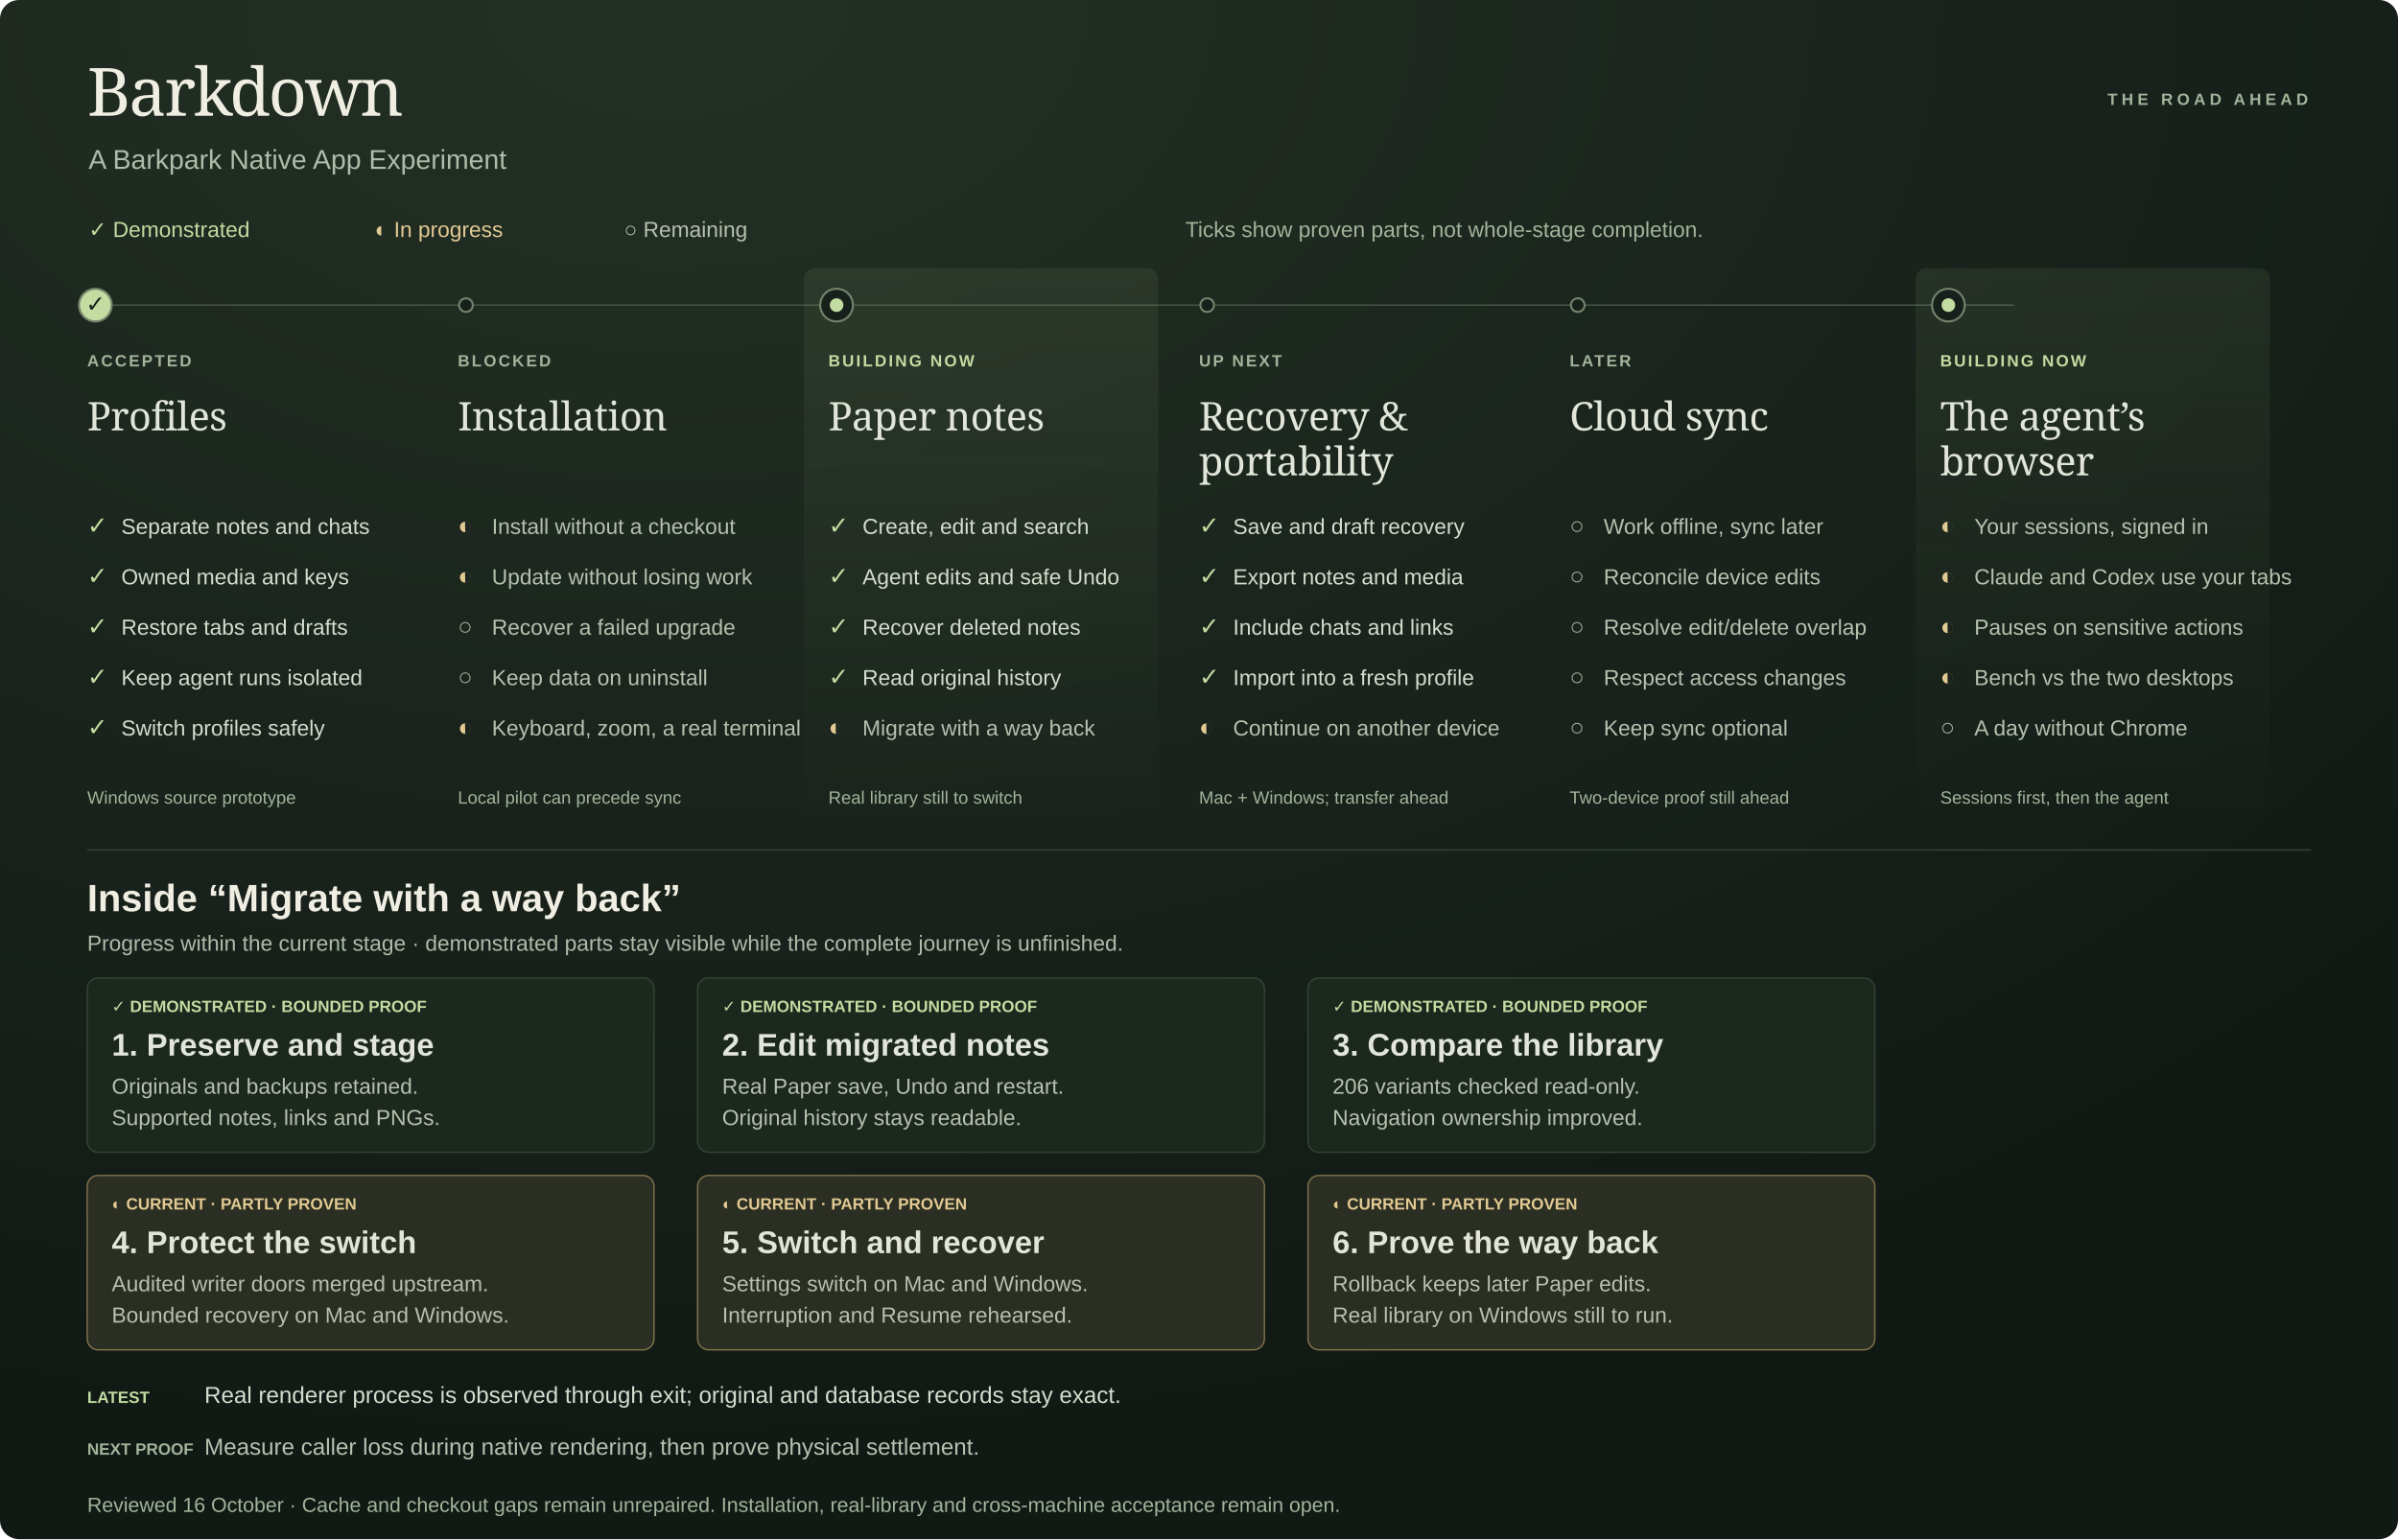
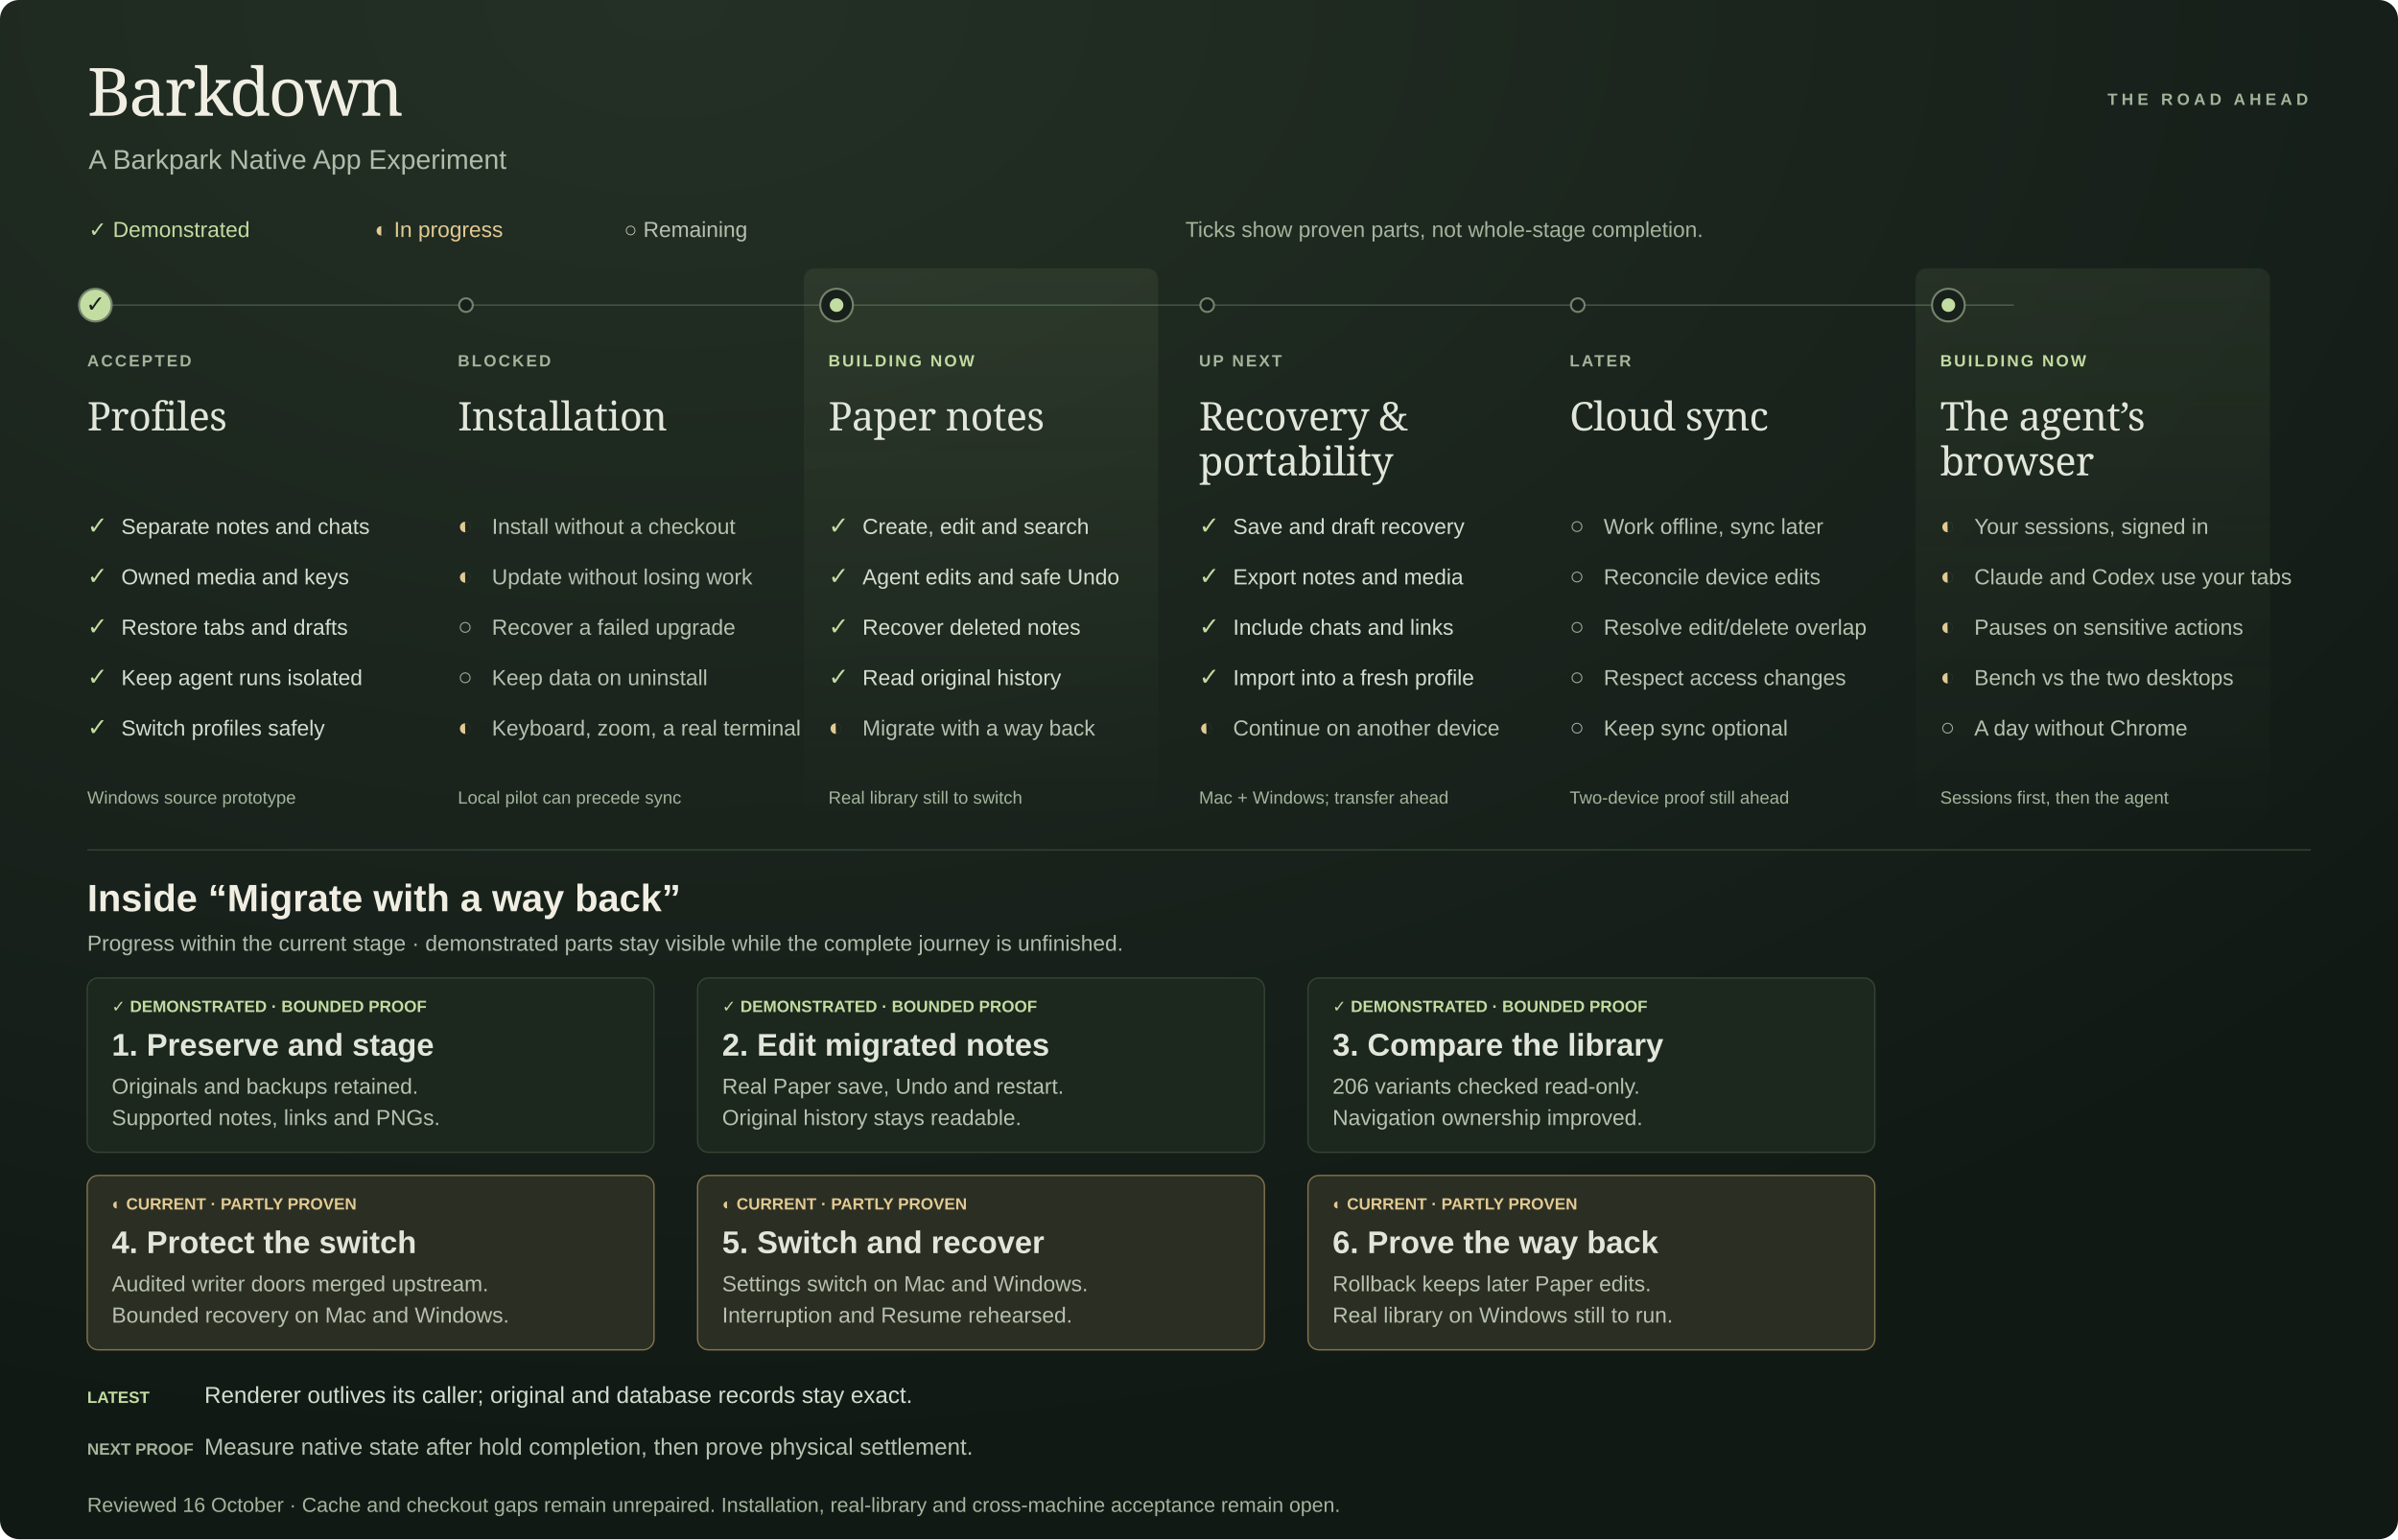
<svg xmlns="http://www.w3.org/2000/svg" width="1760" height="1130" viewBox="0 0 1760 1130" role="img" aria-labelledby="title desc">
  <defs>
    <radialGradient id="background" cx="28%" cy="0%" r="95%">
      <stop stop-color="#243025" />
      <stop offset="1" stop-color="#111915" />
    </radialGradient>
    <linearGradient id="focus" x2="0" y2="1">
      <stop stop-color="#a9c787" stop-opacity=".09" />
      <stop offset="1" stop-color="#a9c787" stop-opacity="0" />
    </linearGradient>
  </defs>
  <g font-family="Segoe UI, Arial, sans-serif">
    <rect width="1760" height="1130" rx="14" fill="url(#background)" />
    <text x="64" y="85" font-family="Georgia, serif" font-size="49" letter-spacing="-1.5" fill="#f0eee2">Barkdown</text>
    <text x="65" y="124" font-size="20" fill="#afbcaa" font-weight="400">A Barkpark Native App Experiment</text>
    <text x="1694" y="77" text-anchor="end" font-size="12" font-weight="600" letter-spacing="3" fill="#a3b49b">THE ROAD AHEAD</text>
    <text x="65" y="174" font-size="16" fill="#c2dca1" font-weight="400">✓  Demonstrated</text>
    <text x="275" y="174" font-size="16" fill="#e2ca93" font-weight="400">◐  In progress</text>
    <text x="458" y="174" font-size="16" fill="#b6c1af" font-weight="400">○  Remaining</text>
    <text x="870" y="174" font-size="16" fill="#a3b49b" font-weight="400">Ticks show proven parts, not whole-stage completion.</text>
    <path d="M70 224H1478" stroke="#475747" stroke-width="1" />
    <g data-phase="P1">
      <circle cx="70" cy="224" r="12" fill="#c2dca1" stroke="#73836c" stroke-width="1.5" />
      <text x="63" y="229" font-size="17" fill="#17201a" font-weight="600">✓</text>
      <text x="64" y="269" font-size="12" letter-spacing="1.5" font-weight="600" fill="#a3b49b">ACCEPTED</text>
      <text x="64" y="316" dy="0" font-family="Georgia, serif" font-size="29" letter-spacing="-.4" fill="#e2e6da">Profiles</text>
      <text x="64" y="392" font-size="18" fill="#c2dca1" font-weight="600">✓</text>
      <text x="89" y="392" font-size="16" fill="#d4ddce" font-weight="400">Separate notes and chats</text>
      <text x="64" y="429" font-size="18" fill="#c2dca1" font-weight="600">✓</text>
      <text x="89" y="429" font-size="16" fill="#d4ddce" font-weight="400">Owned media and keys</text>
      <text x="64" y="466" font-size="18" fill="#c2dca1" font-weight="600">✓</text>
      <text x="89" y="466" font-size="16" fill="#d4ddce" font-weight="400">Restore tabs and drafts</text>
      <text x="64" y="503" font-size="18" fill="#c2dca1" font-weight="600">✓</text>
      <text x="89" y="503" font-size="16" fill="#d4ddce" font-weight="400">Keep agent runs isolated</text>
      <text x="64" y="540" font-size="18" fill="#c2dca1" font-weight="600">✓</text>
      <text x="89" y="540" font-size="16" fill="#d4ddce" font-weight="400">Switch profiles safely</text>
      <text x="64" y="590" font-size="13" fill="#a3b49b" font-weight="400">Windows source prototype</text>
    </g>
    <g data-phase="P5">
      <circle cx="342" cy="224" r="5" fill="#17201a" stroke="#73836c" stroke-width="1.5" />
      <text x="336" y="269" font-size="12" letter-spacing="1.5" font-weight="600" fill="#a3b49b">BLOCKED</text>
      <text x="336" y="316" dy="0" font-family="Georgia, serif" font-size="29" letter-spacing="-.4" fill="#e2e6da">Installation</text>
      <text x="336" y="392" font-size="18" fill="#e2ca93" font-weight="600">◐</text>
      <text x="361" y="392" font-size="16" fill="#b6c1af" font-weight="400">Install without a checkout</text>
      <text x="336" y="429" font-size="18" fill="#e2ca93" font-weight="600">◐</text>
      <text x="361" y="429" font-size="16" fill="#b6c1af" font-weight="400">Update without losing work</text>
      <text x="336" y="466" font-size="18" fill="#9fac99" font-weight="600">○</text>
      <text x="361" y="466" font-size="16" fill="#b6c1af" font-weight="400">Recover a failed upgrade</text>
      <text x="336" y="503" font-size="18" fill="#9fac99" font-weight="600">○</text>
      <text x="361" y="503" font-size="16" fill="#b6c1af" font-weight="400">Keep data on uninstall</text>
      <text x="336" y="540" font-size="18" fill="#e2ca93" font-weight="600">◐</text>
      <text x="361" y="540" font-size="16" fill="#b6c1af" font-weight="400">Keyboard, zoom, a real terminal</text>
      <text x="336" y="590" font-size="13" fill="#a3b49b" font-weight="400">Local pilot can precede sync</text>
    </g>
    <g data-phase="P2">
      <rect x="590" y="197" width="260" height="410" rx="8" fill="url(#focus)" />
      <circle cx="614" cy="224" r="12" fill="#17201a" stroke="#73836c" stroke-width="1.5" />
      <circle cx="614" cy="224" r="5" fill="#c2dca1" />
      <text x="608" y="269" font-size="12" letter-spacing="1.5" font-weight="600" fill="#c2dca1">BUILDING NOW</text>
      <text x="608" y="316" dy="0" font-family="Georgia, serif" font-size="29" letter-spacing="-.4" fill="#e2e6da">Paper notes</text>
      <text x="608" y="392" font-size="18" fill="#c2dca1" font-weight="600">✓</text>
      <text x="633" y="392" font-size="16" fill="#d4ddce" font-weight="400">Create, edit and search</text>
      <text x="608" y="429" font-size="18" fill="#c2dca1" font-weight="600">✓</text>
      <text x="633" y="429" font-size="16" fill="#d4ddce" font-weight="400">Agent edits and safe Undo</text>
      <text x="608" y="466" font-size="18" fill="#c2dca1" font-weight="600">✓</text>
      <text x="633" y="466" font-size="16" fill="#d4ddce" font-weight="400">Recover deleted notes</text>
      <text x="608" y="503" font-size="18" fill="#c2dca1" font-weight="600">✓</text>
      <text x="633" y="503" font-size="16" fill="#d4ddce" font-weight="400">Read original history</text>
      <text x="608" y="540" font-size="18" fill="#e2ca93" font-weight="600">◐</text>
      <text x="633" y="540" font-size="16" fill="#b6c1af" font-weight="400">Migrate with a way back</text>
      <text x="608" y="590" font-size="13" fill="#a3b49b" font-weight="400">Real library still to switch</text>
    </g>
    <g data-phase="P3">
      <circle cx="886" cy="224" r="5" fill="#17201a" stroke="#73836c" stroke-width="1.5" />
      <text x="880" y="269" font-size="12" letter-spacing="1.5" font-weight="600" fill="#a3b49b">UP NEXT</text>
      <text x="880" y="316" dy="0" font-family="Georgia, serif" font-size="29" letter-spacing="-.4" fill="#e2e6da">Recovery &amp;</text>
      <text x="880" y="316" dy="33" font-family="Georgia, serif" font-size="29" letter-spacing="-.4" fill="#e2e6da">portability</text>
      <text x="880" y="392" font-size="18" fill="#c2dca1" font-weight="600">✓</text>
      <text x="905" y="392" font-size="16" fill="#d4ddce" font-weight="400">Save and draft recovery</text>
      <text x="880" y="429" font-size="18" fill="#c2dca1" font-weight="600">✓</text>
      <text x="905" y="429" font-size="16" fill="#d4ddce" font-weight="400">Export notes and media</text>
      <text x="880" y="466" font-size="18" fill="#c2dca1" font-weight="600">✓</text>
      <text x="905" y="466" font-size="16" fill="#d4ddce" font-weight="400">Include chats and links</text>
      <text x="880" y="503" font-size="18" fill="#c2dca1" font-weight="600">✓</text>
      <text x="905" y="503" font-size="16" fill="#d4ddce" font-weight="400">Import into a fresh profile</text>
      <text x="880" y="540" font-size="18" fill="#e2ca93" font-weight="600">◐</text>
      <text x="905" y="540" font-size="16" fill="#b6c1af" font-weight="400">Continue on another device</text>
      <text x="880" y="590" font-size="13" fill="#a3b49b" font-weight="400">Mac + Windows; transfer ahead</text>
    </g>
    <g data-phase="P4">
      <circle cx="1158" cy="224" r="5" fill="#17201a" stroke="#73836c" stroke-width="1.5" />
      <text x="1152" y="269" font-size="12" letter-spacing="1.5" font-weight="600" fill="#a3b49b">LATER</text>
      <text x="1152" y="316" dy="0" font-family="Georgia, serif" font-size="29" letter-spacing="-.4" fill="#e2e6da">Cloud sync</text>
      <text x="1152" y="392" font-size="18" fill="#9fac99" font-weight="600">○</text>
      <text x="1177" y="392" font-size="16" fill="#b6c1af" font-weight="400">Work offline, sync later</text>
      <text x="1152" y="429" font-size="18" fill="#9fac99" font-weight="600">○</text>
      <text x="1177" y="429" font-size="16" fill="#b6c1af" font-weight="400">Reconcile device edits</text>
      <text x="1152" y="466" font-size="18" fill="#9fac99" font-weight="600">○</text>
      <text x="1177" y="466" font-size="16" fill="#b6c1af" font-weight="400">Resolve edit/delete overlap</text>
      <text x="1152" y="503" font-size="18" fill="#9fac99" font-weight="600">○</text>
      <text x="1177" y="503" font-size="16" fill="#b6c1af" font-weight="400">Respect access changes</text>
      <text x="1152" y="540" font-size="18" fill="#9fac99" font-weight="600">○</text>
      <text x="1177" y="540" font-size="16" fill="#b6c1af" font-weight="400">Keep sync optional</text>
      <text x="1152" y="590" font-size="13" fill="#a3b49b" font-weight="400">Two-device proof still ahead</text>
    </g>
    <g data-phase="P6">
      <rect x="1406" y="197" width="260" height="410" rx="8" fill="url(#focus)" />
      <circle cx="1430" cy="224" r="12" fill="#17201a" stroke="#73836c" stroke-width="1.5" />
      <circle cx="1430" cy="224" r="5" fill="#c2dca1" />
      <text x="1424" y="269" font-size="12" letter-spacing="1.5" font-weight="600" fill="#c2dca1">BUILDING NOW</text>
      <text x="1424" y="316" dy="0" font-family="Georgia, serif" font-size="29" letter-spacing="-.4" fill="#e2e6da">The agent’s</text>
      <text x="1424" y="316" dy="33" font-family="Georgia, serif" font-size="29" letter-spacing="-.4" fill="#e2e6da">browser</text>
      <text x="1424" y="392" font-size="18" fill="#e2ca93" font-weight="600">◐</text>
      <text x="1449" y="392" font-size="16" fill="#b6c1af" font-weight="400">Your sessions, signed in</text>
      <text x="1424" y="429" font-size="18" fill="#e2ca93" font-weight="600">◐</text>
      <text x="1449" y="429" font-size="16" fill="#b6c1af" font-weight="400">Claude and Codex use your tabs</text>
      <text x="1424" y="466" font-size="18" fill="#e2ca93" font-weight="600">◐</text>
      <text x="1449" y="466" font-size="16" fill="#b6c1af" font-weight="400">Pauses on sensitive actions</text>
      <text x="1424" y="503" font-size="18" fill="#e2ca93" font-weight="600">◐</text>
      <text x="1449" y="503" font-size="16" fill="#b6c1af" font-weight="400">Bench vs the two desktops</text>
      <text x="1424" y="540" font-size="18" fill="#9fac99" font-weight="600">○</text>
      <text x="1449" y="540" font-size="16" fill="#b6c1af" font-weight="400">A day without Chrome</text>
      <text x="1424" y="590" font-size="13" fill="#a3b49b" font-weight="400">Sessions first, then the agent</text>
    </g>
    <path d="M64 624H1696" stroke="#344435" />
    <text x="64" y="669" font-size="28" fill="#f0eee2" font-weight="600">Inside “Migrate with a way back”</text>
    <text x="64" y="698" font-size="16" fill="#afbcaa" font-weight="400">Progress within the current stage · demonstrated parts stay visible while the complete journey is unfinished.</text>
    <g data-migration-step="1">
      <rect x="64" y="718" width="416" height="128" rx="8" fill="#1c271e" stroke="#344435" />
      <text x="82" y="743" font-size="12" fill="#c2dca1" font-weight="600">✓  DEMONSTRATED · BOUNDED PROOF</text>
      <text x="82" y="775" font-size="23" fill="#e2e6da" font-weight="600">1. Preserve and stage</text>
      <text x="82" y="803" font-size="16" fill="#b6c1af" font-weight="400">Originals and backups retained.</text>
      <text x="82" y="826" font-size="16" fill="#b6c1af" font-weight="400">Supported notes, links and PNGs.</text>
    </g>
    <g data-migration-step="2">
      <rect x="512" y="718" width="416" height="128" rx="8" fill="#1c271e" stroke="#344435" />
      <text x="530" y="743" font-size="12" fill="#c2dca1" font-weight="600">✓  DEMONSTRATED · BOUNDED PROOF</text>
      <text x="530" y="775" font-size="23" fill="#e2e6da" font-weight="600">2. Edit migrated notes</text>
      <text x="530" y="803" font-size="16" fill="#b6c1af" font-weight="400">Real Paper save, Undo and restart.</text>
      <text x="530" y="826" font-size="16" fill="#b6c1af" font-weight="400">Original history stays readable.</text>
    </g>
    <g data-migration-step="3">
      <rect x="960" y="718" width="416" height="128" rx="8" fill="#1c271e" stroke="#344435" />
      <text x="978" y="743" font-size="12" fill="#c2dca1" font-weight="600">✓  DEMONSTRATED · BOUNDED PROOF</text>
      <text x="978" y="775" font-size="23" fill="#e2e6da" font-weight="600">3. Compare the library</text>
      <text x="978" y="803" font-size="16" fill="#b6c1af" font-weight="400">206 variants checked read-only.</text>
      <text x="978" y="826" font-size="16" fill="#b6c1af" font-weight="400">Navigation ownership improved.</text>
    </g>
    <g data-migration-step="4">
      <rect x="64" y="863" width="416" height="128" rx="8" fill="#2b2e22" stroke="#82734e" />
      <text x="82" y="888" font-size="12" fill="#e2ca93" font-weight="600">◐  CURRENT · PARTLY PROVEN</text>
      <text x="82" y="920" font-size="23" fill="#e2e6da" font-weight="600">4. Protect the switch</text>
      <text x="82" y="948" font-size="16" fill="#b6c1af" font-weight="400">Audited writer doors merged upstream.</text>
      <text x="82" y="971" font-size="16" fill="#b6c1af" font-weight="400">Bounded recovery on Mac and Windows.</text>
    </g>
    <g data-migration-step="5">
      <rect x="512" y="863" width="416" height="128" rx="8" fill="#2b2e22" stroke="#82734e" />
      <text x="530" y="888" font-size="12" fill="#e2ca93" font-weight="600">◐  CURRENT · PARTLY PROVEN</text>
      <text x="530" y="920" font-size="23" fill="#e2e6da" font-weight="600">5. Switch and recover</text>
      <text x="530" y="948" font-size="16" fill="#b6c1af" font-weight="400">Settings switch on Mac and Windows.</text>
      <text x="530" y="971" font-size="16" fill="#b6c1af" font-weight="400">Interruption and Resume rehearsed.</text>
    </g>
    <g data-migration-step="6">
      <rect x="960" y="863" width="416" height="128" rx="8" fill="#2b2e22" stroke="#82734e" />
      <text x="978" y="888" font-size="12" fill="#e2ca93" font-weight="600">◐  CURRENT · PARTLY PROVEN</text>
      <text x="978" y="920" font-size="23" fill="#e2e6da" font-weight="600">6. Prove the way back</text>
      <text x="978" y="948" font-size="16" fill="#b6c1af" font-weight="400">Rollback keeps later Paper edits.</text>
      <text x="978" y="971" font-size="16" fill="#b6c1af" font-weight="400">Real library on Windows still to run.</text>
    </g>
    <text x="64" y="1030" font-size="12" fill="#c2dca1" font-weight="600">LATEST</text>
-     <text x="150" y="1030" font-size="17" fill="#d4ddce" font-weight="400">Real renderer process is observed through exit; original and database records stay exact.</text>
+     <text x="150" y="1030" font-size="17" fill="#d4ddce" font-weight="400">Renderer outlives its caller; original and database records stay exact.</text>
    <text x="64" y="1068" font-size="12" fill="#a3b49b" font-weight="600">NEXT PROOF</text>
-     <text x="150" y="1068" font-size="17" fill="#b6c1af" font-weight="400">Measure caller loss during native rendering, then prove physical settlement.</text>
+     <text x="150" y="1068" font-size="17" fill="#b6c1af" font-weight="400">Measure native state after hold completion, then prove physical settlement.</text>
    <text x="64" y="1110" font-size="15" fill="#a3b49b" font-weight="400">Reviewed 16 October · Cache and checkout gaps remain unrepaired. Installation, real-library and cross-machine acceptance remain open.</text>
  </g>
</svg>
